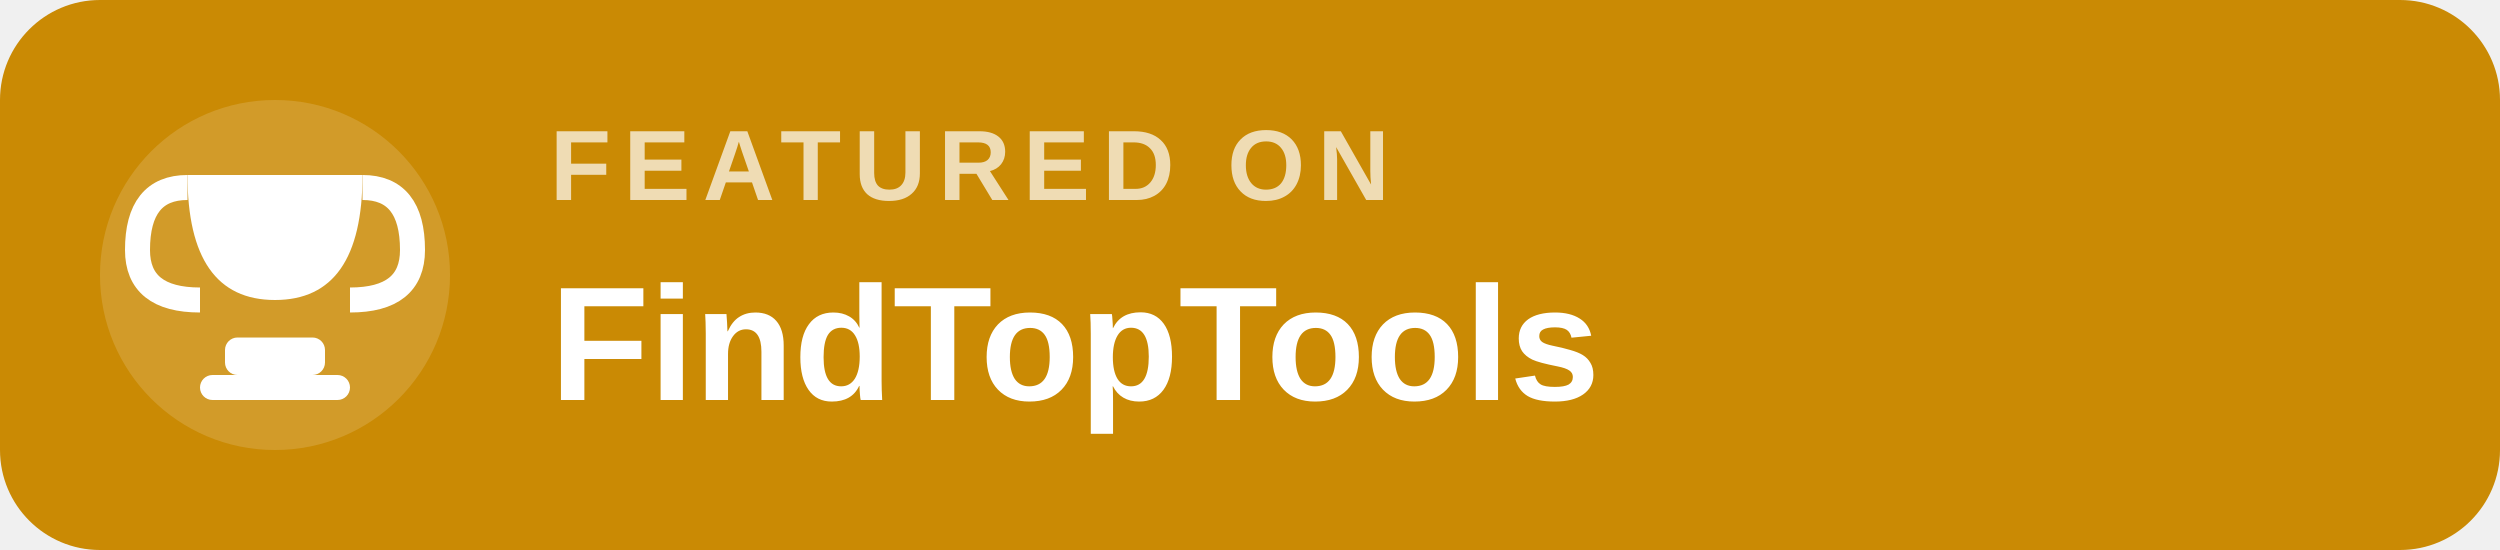
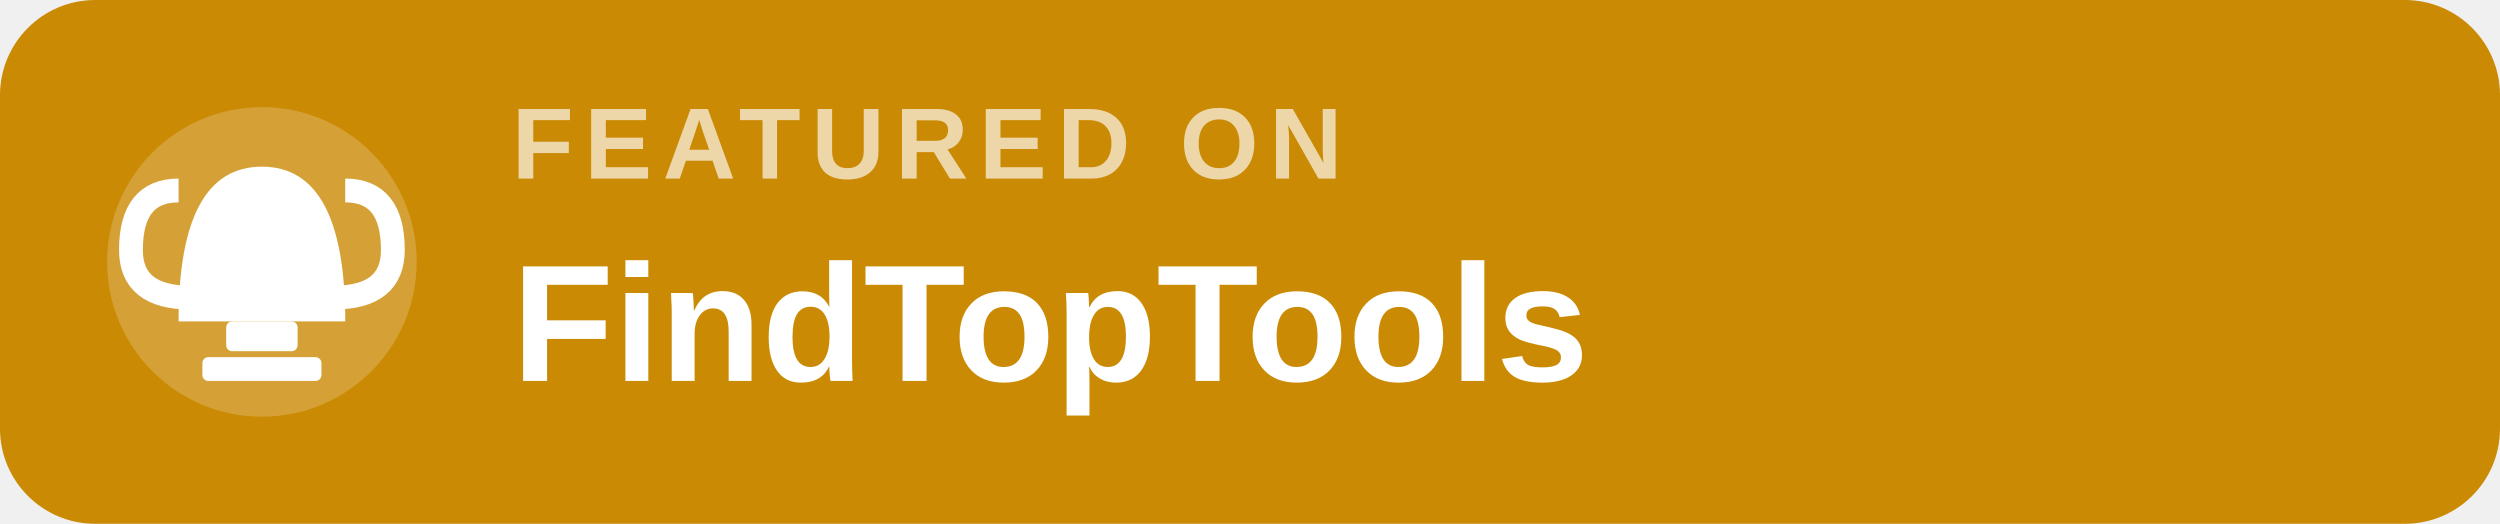
- <svg xmlns="http://www.w3.org/2000/svg" width="200" height="44" viewBox="0 0 200 44">
-   <rect width="200" height="44" rx="8" fill="#ca8a04" />
-   <circle cx="22" cy="22" r="14" fill="rgba(255,255,255,0.15)" />
-   <rect x="18" y="27" width="8" height="3" rx="1" fill="#fff" />
-   <rect x="16" y="30" width="12" height="2" rx="1" fill="#fff" />
-   <path d="M15 14 Q15 24 22 24 Q29 24 29 14 Z" fill="#fff" />
-   <path d="M15 15 Q11 15 11 20 Q11 24 16 24" fill="none" stroke="#fff" stroke-width="2" />
-   <path d="M29 15 Q33 15 33 20 Q33 24 28 24" fill="none" stroke="#fff" stroke-width="2" />
-   <text x="44" y="16" font-family="Arial,Helvetica,sans-serif" font-size="8" font-weight="700" fill="rgba(255,255,255,0.7)" letter-spacing="1">FEATURED ON</text>
-   <text x="44" y="32" font-family="Arial,Helvetica,sans-serif" font-size="13" font-weight="800" fill="#ffffff">FindTopTools</text>
+ <svg xmlns="http://www.w3.org/2000/svg" width="210" height="44" viewBox="0 0 210 44">
+   <rect width="210" height="44" rx="8" fill="#ca8a04" />
+   <circle cx="22" cy="22" r="13" fill="rgba(255,255,255,0.2)" />
+   <path d="M15,27 Q15,14 22,14 Q29,14 29,27 Z" fill="#ffffff" />
+   <path d="M15,16 Q11,16 11,21 Q11,25 16,25" fill="none" stroke="#ffffff" stroke-width="2" />
+   <path d="M29,16 Q33,16 33,21 Q33,25 28,25" fill="none" stroke="#ffffff" stroke-width="2" />
+   <rect x="19" y="27" width="6" height="2.5" rx="0.5" fill="#ffffff" />
+   <rect x="17" y="30" width="10" height="2" rx="0.5" fill="#ffffff" />
+   <text x="43" y="15" font-family="Arial,Helvetica,sans-serif" font-size="8.5" font-weight="700" fill="rgba(255,255,255,0.65)" letter-spacing="0.9">FEATURED ON</text>
+   <text x="43" y="32" font-family="Arial,Helvetica,sans-serif" font-size="14" font-weight="800" fill="#ffffff">FindTopTools</text>
</svg>
